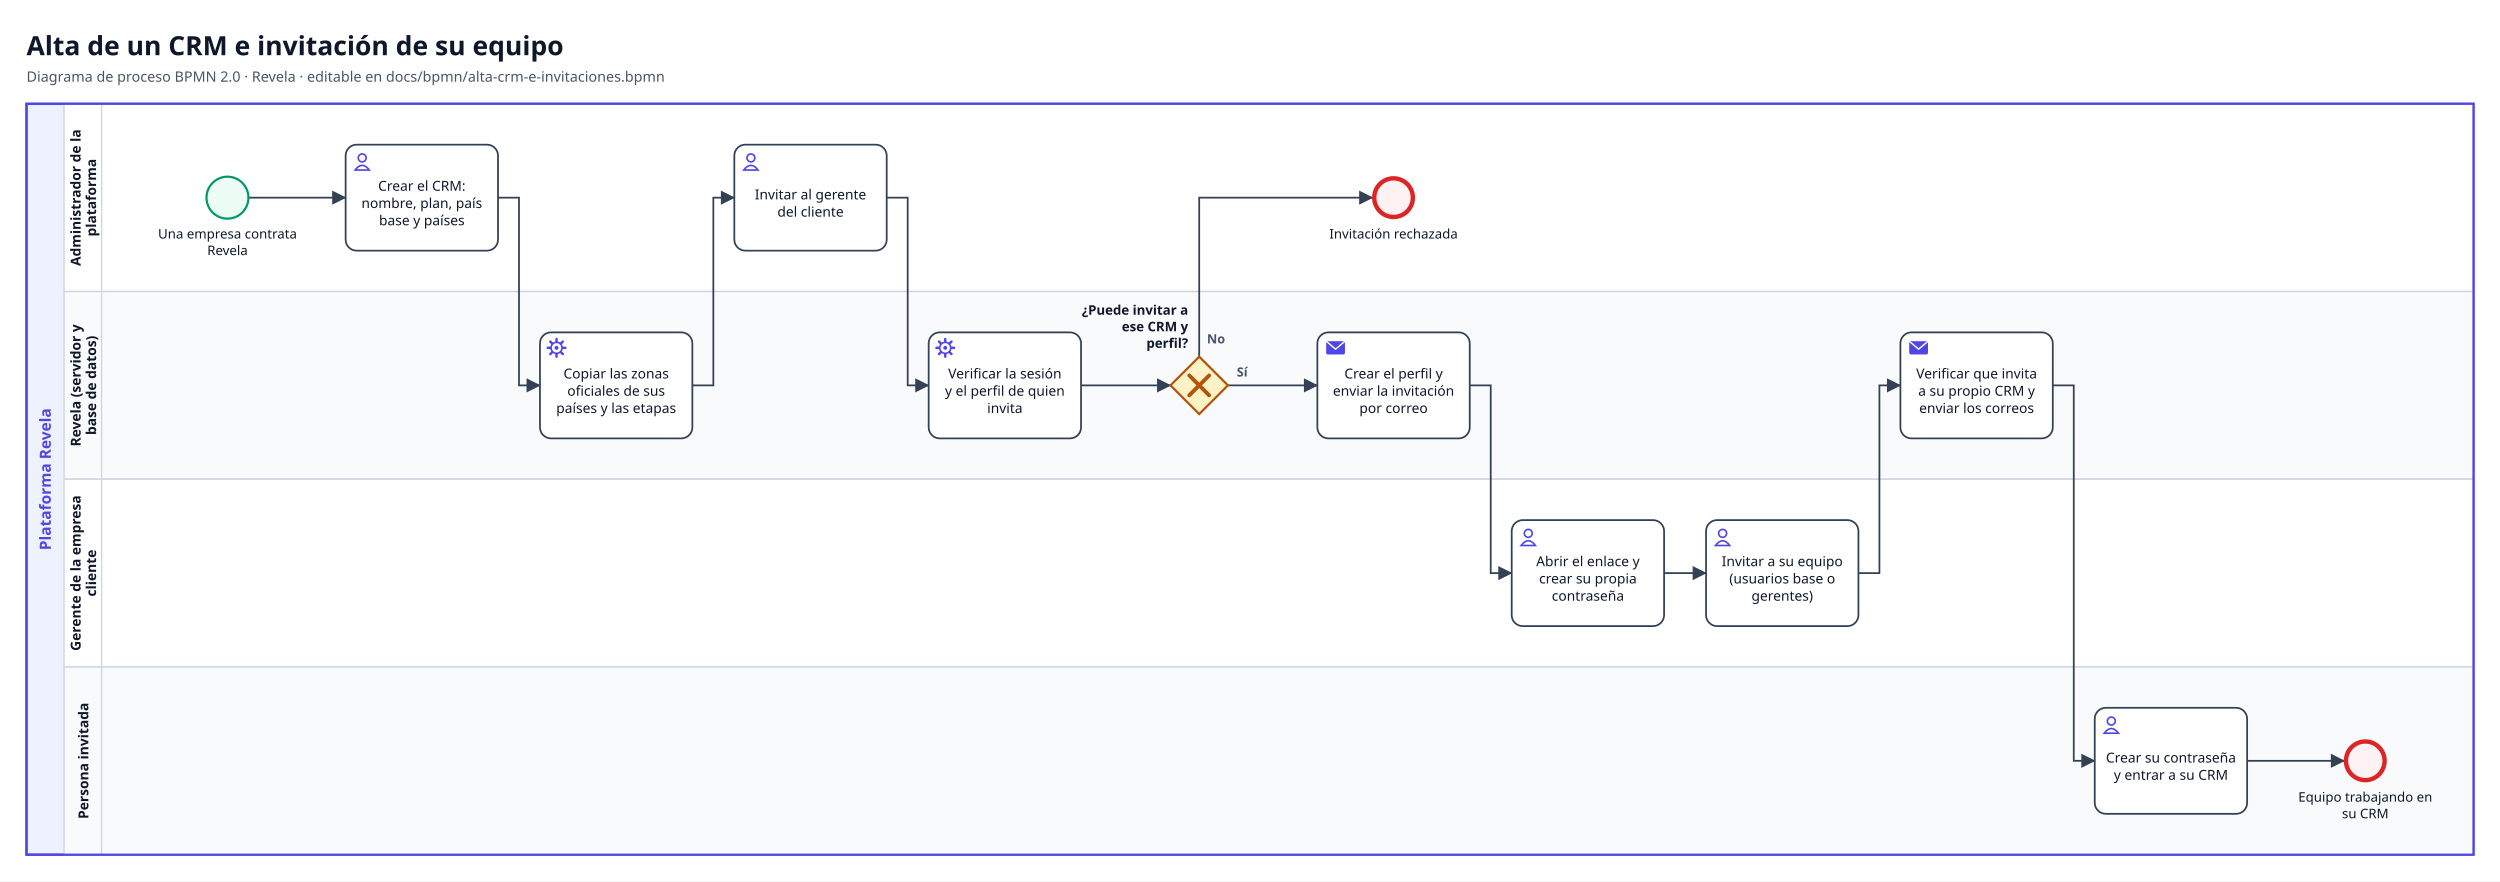
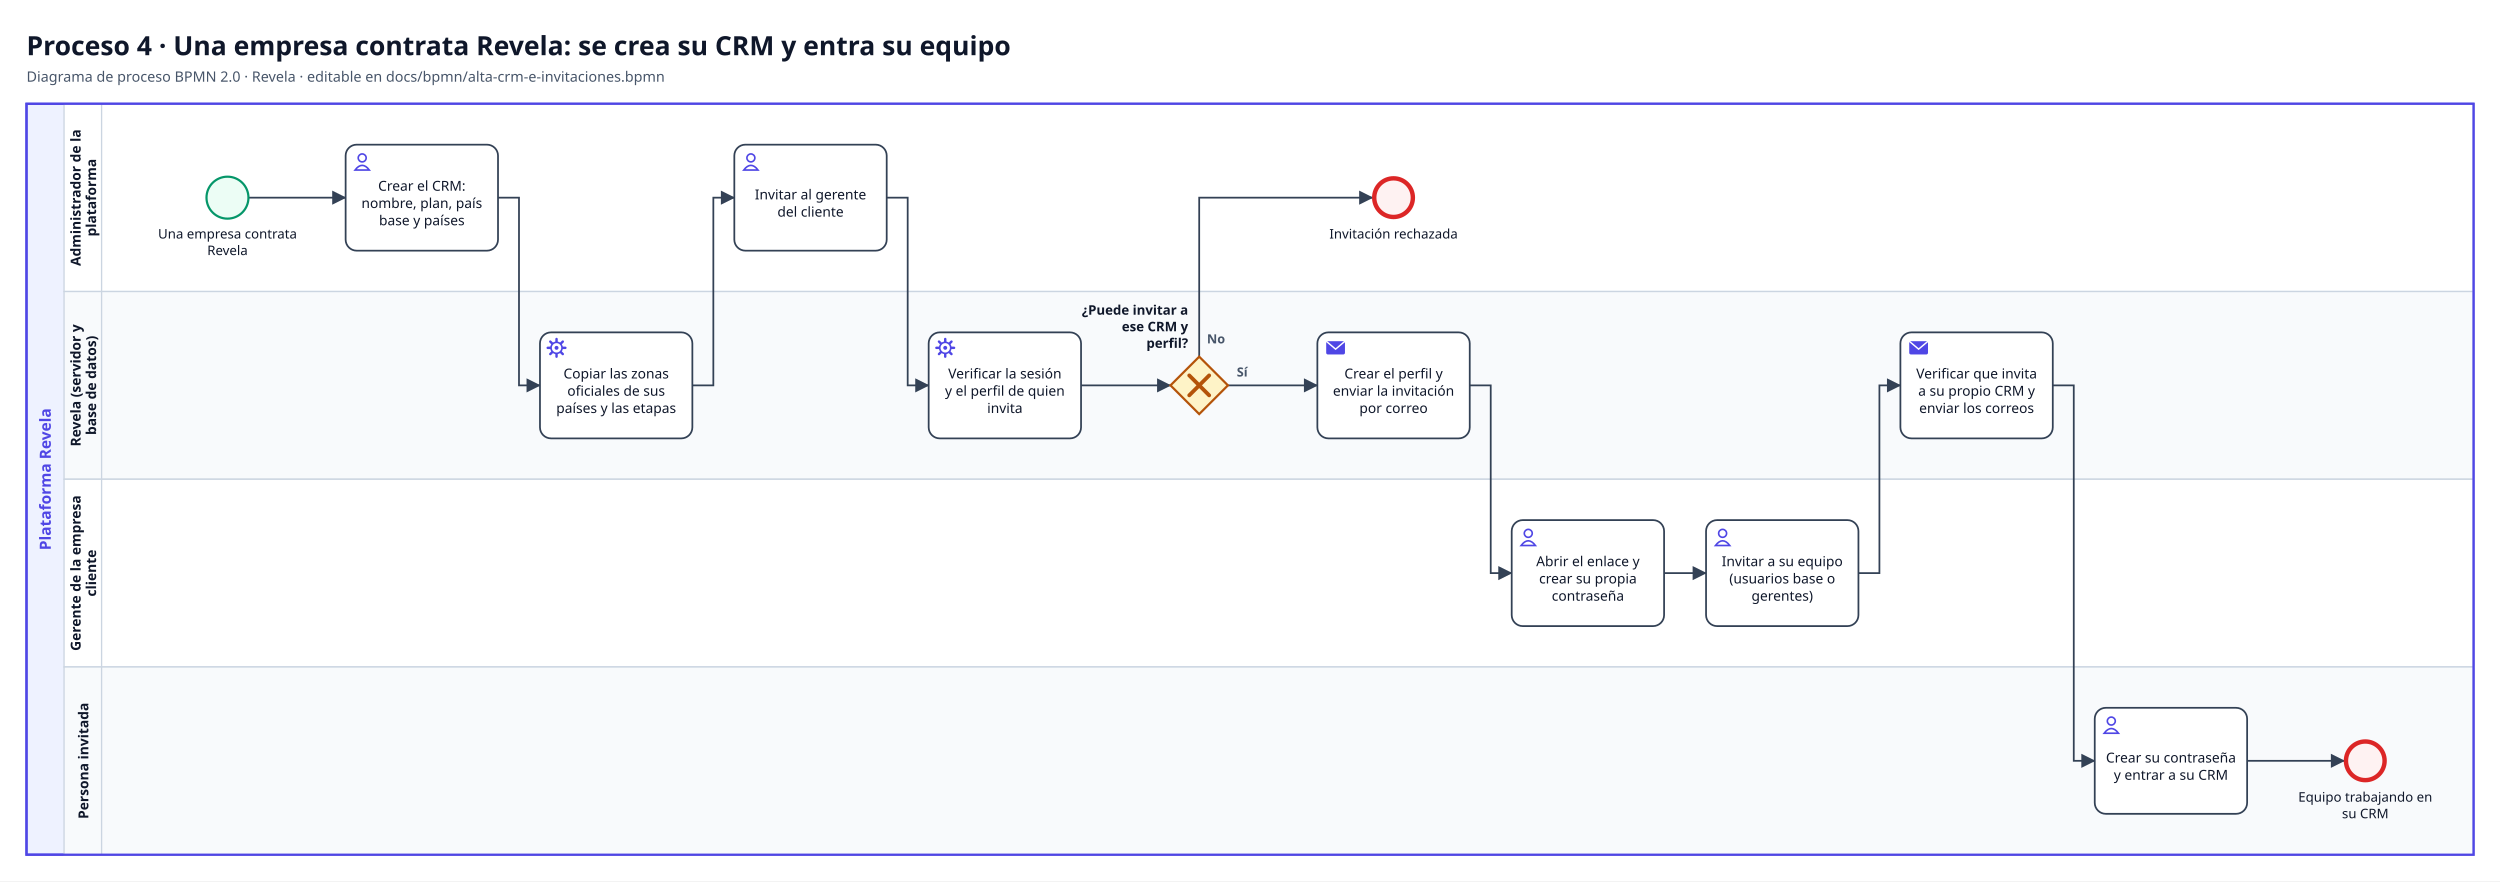
<svg xmlns="http://www.w3.org/2000/svg" width="2264" height="798" viewBox="0 0 2264 798">
  <defs>
    <marker id="flecha" viewBox="0 0 10 10" refX="9.5" refY="5" markerWidth="8" markerHeight="8" orient="auto-start-reverse">
      <path d="M 0 0 L 10 5 L 0 10 z" fill="#334155" />
    </marker>
  </defs>
-   <rect width="100%" height="100%" fill="#FFFFFF" />
-   <text x="24" y="50" font-size="24" font-weight="700" fill="#0F172A" text-anchor="start" font-family="'Segoe UI', system-ui, sans-serif">Alta de un CRM e invitación de su equipo</text>
+   <rect y="0" width="100%" height="100%" fill="#FFFFFF" />
+   <text x="24" y="50" font-size="24" font-weight="700" fill="#0F172A" text-anchor="start" font-family="'Segoe UI', system-ui, sans-serif">Proceso 4 · Una empresa contrata Revela: se crea su CRM y entra su equipo</text>
  <text x="24" y="74" font-size="13" font-weight="400" fill="#475569" text-anchor="start" font-family="'Segoe UI', system-ui, sans-serif">Diagrama de proceso BPMN 2.0 · Revela · editable en docs/bpmn/alta-crm-e-invitaciones.bpmn</text>
  <rect x="24" y="94" width="2216" height="680" fill="#EEF2FF" stroke="#4F46E5" stroke-width="2" />
  <text x="46" y="434" font-size="14" font-weight="700" fill="#4F46E5" text-anchor="middle" font-family="'Segoe UI', system-ui, sans-serif" transform="rotate(-90 46 434)">Plataforma Revela</text>
  <rect x="58" y="94" width="2182" height="170" fill="#FFFFFF" stroke="#CBD5E1" stroke-width="1.2" />
  <line x1="92" y1="94" x2="92" y2="264" stroke="#CBD5E1" stroke-width="1.2" />
  <text x="73" y="179" font-size="12.5" font-weight="600" fill="#0F172A" text-anchor="middle" font-family="'Segoe UI', system-ui, sans-serif" transform="rotate(-90 73 179)">Administrador de la</text>
  <text x="87" y="179" font-size="12.5" font-weight="600" fill="#0F172A" text-anchor="middle" font-family="'Segoe UI', system-ui, sans-serif" transform="rotate(-90 87 179)">plataforma</text>
  <rect x="58" y="264" width="2182" height="170" fill="#F8FAFC" stroke="#CBD5E1" stroke-width="1.2" />
  <line x1="92" y1="264" x2="92" y2="434" stroke="#CBD5E1" stroke-width="1.2" />
  <text x="73" y="349" font-size="12.5" font-weight="600" fill="#0F172A" text-anchor="middle" font-family="'Segoe UI', system-ui, sans-serif" transform="rotate(-90 73 349)">Revela (servidor y</text>
  <text x="87" y="349" font-size="12.5" font-weight="600" fill="#0F172A" text-anchor="middle" font-family="'Segoe UI', system-ui, sans-serif" transform="rotate(-90 87 349)">base de datos)</text>
  <rect x="58" y="434" width="2182" height="170" fill="#FFFFFF" stroke="#CBD5E1" stroke-width="1.2" />
  <line x1="92" y1="434" x2="92" y2="604" stroke="#CBD5E1" stroke-width="1.2" />
  <text x="73" y="519" font-size="12.5" font-weight="600" fill="#0F172A" text-anchor="middle" font-family="'Segoe UI', system-ui, sans-serif" transform="rotate(-90 73 519)">Gerente de la empresa</text>
  <text x="87" y="519" font-size="12.5" font-weight="600" fill="#0F172A" text-anchor="middle" font-family="'Segoe UI', system-ui, sans-serif" transform="rotate(-90 87 519)">cliente</text>
  <rect x="58" y="604" width="2182" height="170" fill="#F8FAFC" stroke="#CBD5E1" stroke-width="1.2" />
  <line x1="92" y1="604" x2="92" y2="774" stroke="#CBD5E1" stroke-width="1.2" />
  <text x="80" y="689" font-size="12.5" font-weight="600" fill="#0F172A" text-anchor="middle" font-family="'Segoe UI', system-ui, sans-serif" transform="rotate(-90 80 689)">Persona invitada</text>
  <rect x="24" y="94" width="2216" height="680" fill="none" stroke="#4F46E5" stroke-width="2" />
  <path d="M 225 179 L 313 179" fill="none" stroke="#334155" stroke-width="1.6" marker-end="url(#flecha)" />
  <path d="M 451 179 L 470 179 L 470 349 L 489 349" fill="none" stroke="#334155" stroke-width="1.6" marker-end="url(#flecha)" />
  <path d="M 627 349 L 646 349 L 646 179 L 665 179" fill="none" stroke="#334155" stroke-width="1.6" marker-end="url(#flecha)" />
  <path d="M 803 179 L 822 179 L 822 349 L 841 349" fill="none" stroke="#334155" stroke-width="1.6" marker-end="url(#flecha)" />
  <path d="M 979 349 L 1060 349" fill="none" stroke="#334155" stroke-width="1.6" marker-end="url(#flecha)" />
  <path d="M 1086 323 L 1086 179 L 1243 179" fill="none" stroke="#334155" stroke-width="1.6" marker-end="url(#flecha)" />
  <text x="1093" y="311" font-size="11.5" font-weight="600" fill="#475569" text-anchor="start" font-family="'Segoe UI', system-ui, sans-serif">No</text>
  <path d="M 1112 349 L 1193 349" fill="none" stroke="#334155" stroke-width="1.6" marker-end="url(#flecha)" />
  <text x="1120" y="341" font-size="11.5" font-weight="600" fill="#475569" text-anchor="start" font-family="'Segoe UI', system-ui, sans-serif">Sí</text>
  <path d="M 1331 349 L 1350 349 L 1350 519 L 1369 519" fill="none" stroke="#334155" stroke-width="1.6" marker-end="url(#flecha)" />
  <path d="M 1507 519 L 1545 519" fill="none" stroke="#334155" stroke-width="1.6" marker-end="url(#flecha)" />
  <path d="M 1683 519 L 1702 519 L 1702 349 L 1721 349" fill="none" stroke="#334155" stroke-width="1.6" marker-end="url(#flecha)" />
  <path d="M 1859 349 L 1878 349 L 1878 689 L 1897 689" fill="none" stroke="#334155" stroke-width="1.6" marker-end="url(#flecha)" />
  <path d="M 2035 689 L 2123 689" fill="none" stroke="#334155" stroke-width="1.6" marker-end="url(#flecha)" />
  <circle cx="206" cy="179" r="19" fill="#ECFDF5" stroke="#059669" stroke-width="2" />
  <text x="206" y="216" font-size="12" font-weight="400" fill="#0F172A" text-anchor="middle" font-family="'Segoe UI', system-ui, sans-serif">Una empresa contrata</text>
  <text x="206" y="231" font-size="12" font-weight="400" fill="#0F172A" text-anchor="middle" font-family="'Segoe UI', system-ui, sans-serif">Revela</text>
  <rect x="313" y="131" width="138" height="96" rx="10" fill="#FFFFFF" stroke="#334155" stroke-width="1.6" />
  <circle cx="328" cy="143" r="3.6" fill="none" stroke="#4F46E5" stroke-width="1.5" />
  <path d="M 321.5 154 Q 328 145.5 334.5 154 Z" fill="none" stroke="#4F46E5" stroke-width="1.5" />
  <text x="382" y="172.75" font-size="12.5" font-weight="400" fill="#0F172A" text-anchor="middle" font-family="'Segoe UI', system-ui, sans-serif">Crear el CRM:</text>
  <text x="382" y="188.375" font-size="12.5" font-weight="400" fill="#0F172A" text-anchor="middle" font-family="'Segoe UI', system-ui, sans-serif">nombre, plan, país</text>
  <text x="382" y="204" font-size="12.5" font-weight="400" fill="#0F172A" text-anchor="middle" font-family="'Segoe UI', system-ui, sans-serif">base y países</text>
  <rect x="489" y="301" width="138" height="96" rx="10" fill="#FFFFFF" stroke="#334155" stroke-width="1.6" />
  <line x1="509" y1="315" x2="512" y2="315" stroke="#4F46E5" stroke-width="2.2" stroke-linecap="round" />
  <line x1="507.536" y1="318.536" x2="509.657" y2="320.657" stroke="#4F46E5" stroke-width="2.2" stroke-linecap="round" />
  <line x1="504" y1="320" x2="504" y2="323" stroke="#4F46E5" stroke-width="2.2" stroke-linecap="round" />
  <line x1="500.464" y1="318.536" x2="498.343" y2="320.657" stroke="#4F46E5" stroke-width="2.2" stroke-linecap="round" />
  <line x1="499" y1="315" x2="496" y2="315" stroke="#4F46E5" stroke-width="2.2" stroke-linecap="round" />
  <line x1="500.464" y1="311.464" x2="498.343" y2="309.343" stroke="#4F46E5" stroke-width="2.2" stroke-linecap="round" />
  <line x1="504" y1="310" x2="504" y2="307" stroke="#4F46E5" stroke-width="2.2" stroke-linecap="round" />
  <line x1="507.536" y1="311.464" x2="509.657" y2="309.343" stroke="#4F46E5" stroke-width="2.2" stroke-linecap="round" />
  <circle cx="504" cy="315" r="5" fill="#FFFFFF" stroke="#4F46E5" stroke-width="1.5" />
  <circle cx="504" cy="315" r="1.8" fill="#4F46E5" />
  <text x="558" y="342.75" font-size="12.5" font-weight="400" fill="#0F172A" text-anchor="middle" font-family="'Segoe UI', system-ui, sans-serif">Copiar las zonas</text>
  <text x="558" y="358.375" font-size="12.5" font-weight="400" fill="#0F172A" text-anchor="middle" font-family="'Segoe UI', system-ui, sans-serif">oficiales de sus</text>
  <text x="558" y="374" font-size="12.5" font-weight="400" fill="#0F172A" text-anchor="middle" font-family="'Segoe UI', system-ui, sans-serif">países y las etapas</text>
  <rect x="665" y="131" width="138" height="96" rx="10" fill="#FFFFFF" stroke="#334155" stroke-width="1.6" />
  <circle cx="680" cy="143" r="3.6" fill="none" stroke="#4F46E5" stroke-width="1.5" />
  <path d="M 673.5 154 Q 680 145.5 686.5 154 Z" fill="none" stroke="#4F46E5" stroke-width="1.5" />
  <text x="734" y="180.562" font-size="12.5" font-weight="400" fill="#0F172A" text-anchor="middle" font-family="'Segoe UI', system-ui, sans-serif">Invitar al gerente</text>
  <text x="734" y="196.188" font-size="12.5" font-weight="400" fill="#0F172A" text-anchor="middle" font-family="'Segoe UI', system-ui, sans-serif">del cliente</text>
  <rect x="841" y="301" width="138" height="96" rx="10" fill="#FFFFFF" stroke="#334155" stroke-width="1.6" />
  <line x1="861" y1="315" x2="864" y2="315" stroke="#4F46E5" stroke-width="2.2" stroke-linecap="round" />
  <line x1="859.536" y1="318.536" x2="861.657" y2="320.657" stroke="#4F46E5" stroke-width="2.2" stroke-linecap="round" />
  <line x1="856" y1="320" x2="856" y2="323" stroke="#4F46E5" stroke-width="2.2" stroke-linecap="round" />
  <line x1="852.464" y1="318.536" x2="850.343" y2="320.657" stroke="#4F46E5" stroke-width="2.2" stroke-linecap="round" />
  <line x1="851" y1="315" x2="848" y2="315" stroke="#4F46E5" stroke-width="2.2" stroke-linecap="round" />
  <line x1="852.464" y1="311.464" x2="850.343" y2="309.343" stroke="#4F46E5" stroke-width="2.2" stroke-linecap="round" />
  <line x1="856" y1="310" x2="856" y2="307" stroke="#4F46E5" stroke-width="2.2" stroke-linecap="round" />
  <line x1="859.536" y1="311.464" x2="861.657" y2="309.343" stroke="#4F46E5" stroke-width="2.2" stroke-linecap="round" />
  <circle cx="856" cy="315" r="5" fill="#FFFFFF" stroke="#4F46E5" stroke-width="1.5" />
  <circle cx="856" cy="315" r="1.8" fill="#4F46E5" />
  <text x="910" y="342.75" font-size="12.5" font-weight="400" fill="#0F172A" text-anchor="middle" font-family="'Segoe UI', system-ui, sans-serif">Verificar la sesión</text>
  <text x="910" y="358.375" font-size="12.5" font-weight="400" fill="#0F172A" text-anchor="middle" font-family="'Segoe UI', system-ui, sans-serif">y el perfil de quien</text>
  <text x="910" y="374" font-size="12.5" font-weight="400" fill="#0F172A" text-anchor="middle" font-family="'Segoe UI', system-ui, sans-serif">invita</text>
  <path d="M 1086 323 L 1112 349 L 1086 375 L 1060 349 Z" fill="#FEF3C7" stroke="#B45309" stroke-width="2" />
  <path d="M 1077 340 L 1095 358 M 1095 340 L 1077 358" stroke="#B45309" stroke-width="3.5" stroke-linecap="round" />
  <text x="1076" y="285" font-size="12" font-weight="600" fill="#0F172A" text-anchor="end" font-family="'Segoe UI', system-ui, sans-serif">¿Puede invitar a</text>
  <text x="1076" y="300" font-size="12" font-weight="600" fill="#0F172A" text-anchor="end" font-family="'Segoe UI', system-ui, sans-serif">ese CRM y</text>
  <text x="1076" y="315" font-size="12" font-weight="600" fill="#0F172A" text-anchor="end" font-family="'Segoe UI', system-ui, sans-serif">perfil?</text>
  <circle cx="1262" cy="179" r="17.5" fill="#FEF2F2" stroke="#DC2626" stroke-width="4" />
  <text x="1262" y="216" font-size="12" font-weight="400" fill="#0F172A" text-anchor="middle" font-family="'Segoe UI', system-ui, sans-serif">Invitación rechazada</text>
  <rect x="1193" y="301" width="138" height="96" rx="10" fill="#FFFFFF" stroke="#334155" stroke-width="1.6" />
  <rect x="1201" y="309" width="17" height="12" rx="1.5" fill="#4F46E5" />
  <path d="M 1201 309 L 1209.5 316.2 L 1218 309" fill="none" stroke="#FFFFFF" stroke-width="1.3" />
  <text x="1262" y="342.75" font-size="12.5" font-weight="400" fill="#0F172A" text-anchor="middle" font-family="'Segoe UI', system-ui, sans-serif">Crear el perfil y</text>
  <text x="1262" y="358.375" font-size="12.5" font-weight="400" fill="#0F172A" text-anchor="middle" font-family="'Segoe UI', system-ui, sans-serif">enviar la invitación</text>
  <text x="1262" y="374" font-size="12.5" font-weight="400" fill="#0F172A" text-anchor="middle" font-family="'Segoe UI', system-ui, sans-serif">por correo</text>
  <rect x="1369" y="471" width="138" height="96" rx="10" fill="#FFFFFF" stroke="#334155" stroke-width="1.6" />
  <circle cx="1384" cy="483" r="3.6" fill="none" stroke="#4F46E5" stroke-width="1.5" />
  <path d="M 1377.5 494 Q 1384 485.5 1390.5 494 Z" fill="none" stroke="#4F46E5" stroke-width="1.5" />
  <text x="1438" y="512.75" font-size="12.5" font-weight="400" fill="#0F172A" text-anchor="middle" font-family="'Segoe UI', system-ui, sans-serif">Abrir el enlace y</text>
  <text x="1438" y="528.375" font-size="12.5" font-weight="400" fill="#0F172A" text-anchor="middle" font-family="'Segoe UI', system-ui, sans-serif">crear su propia</text>
  <text x="1438" y="544" font-size="12.5" font-weight="400" fill="#0F172A" text-anchor="middle" font-family="'Segoe UI', system-ui, sans-serif">contraseña</text>
  <rect x="1545" y="471" width="138" height="96" rx="10" fill="#FFFFFF" stroke="#334155" stroke-width="1.6" />
  <circle cx="1560" cy="483" r="3.6" fill="none" stroke="#4F46E5" stroke-width="1.5" />
  <path d="M 1553.5 494 Q 1560 485.5 1566.5 494 Z" fill="none" stroke="#4F46E5" stroke-width="1.5" />
  <text x="1614" y="512.75" font-size="12.5" font-weight="400" fill="#0F172A" text-anchor="middle" font-family="'Segoe UI', system-ui, sans-serif">Invitar a su equipo</text>
  <text x="1614" y="528.375" font-size="12.5" font-weight="400" fill="#0F172A" text-anchor="middle" font-family="'Segoe UI', system-ui, sans-serif">(usuarios base o</text>
  <text x="1614" y="544" font-size="12.5" font-weight="400" fill="#0F172A" text-anchor="middle" font-family="'Segoe UI', system-ui, sans-serif">gerentes)</text>
  <rect x="1721" y="301" width="138" height="96" rx="10" fill="#FFFFFF" stroke="#334155" stroke-width="1.6" />
  <rect x="1729" y="309" width="17" height="12" rx="1.5" fill="#4F46E5" />
  <path d="M 1729 309 L 1737.5 316.2 L 1746 309" fill="none" stroke="#FFFFFF" stroke-width="1.3" />
  <text x="1790" y="342.75" font-size="12.5" font-weight="400" fill="#0F172A" text-anchor="middle" font-family="'Segoe UI', system-ui, sans-serif">Verificar que invita</text>
  <text x="1790" y="358.375" font-size="12.5" font-weight="400" fill="#0F172A" text-anchor="middle" font-family="'Segoe UI', system-ui, sans-serif">a su propio CRM y</text>
  <text x="1790" y="374" font-size="12.5" font-weight="400" fill="#0F172A" text-anchor="middle" font-family="'Segoe UI', system-ui, sans-serif">enviar los correos</text>
  <rect x="1897" y="641" width="138" height="96" rx="10" fill="#FFFFFF" stroke="#334155" stroke-width="1.6" />
  <circle cx="1912" cy="653" r="3.6" fill="none" stroke="#4F46E5" stroke-width="1.5" />
  <path d="M 1905.5 664 Q 1912 655.5 1918.5 664 Z" fill="none" stroke="#4F46E5" stroke-width="1.5" />
  <text x="1966" y="690.562" font-size="12.5" font-weight="400" fill="#0F172A" text-anchor="middle" font-family="'Segoe UI', system-ui, sans-serif">Crear su contraseña</text>
  <text x="1966" y="706.188" font-size="12.5" font-weight="400" fill="#0F172A" text-anchor="middle" font-family="'Segoe UI', system-ui, sans-serif">y entrar a su CRM</text>
  <circle cx="2142" cy="689" r="17.5" fill="#FEF2F2" stroke="#DC2626" stroke-width="4" />
  <text x="2142" y="726" font-size="12" font-weight="400" fill="#0F172A" text-anchor="middle" font-family="'Segoe UI', system-ui, sans-serif">Equipo trabajando en</text>
  <text x="2142" y="741" font-size="12" font-weight="400" fill="#0F172A" text-anchor="middle" font-family="'Segoe UI', system-ui, sans-serif">su CRM</text>
</svg>
